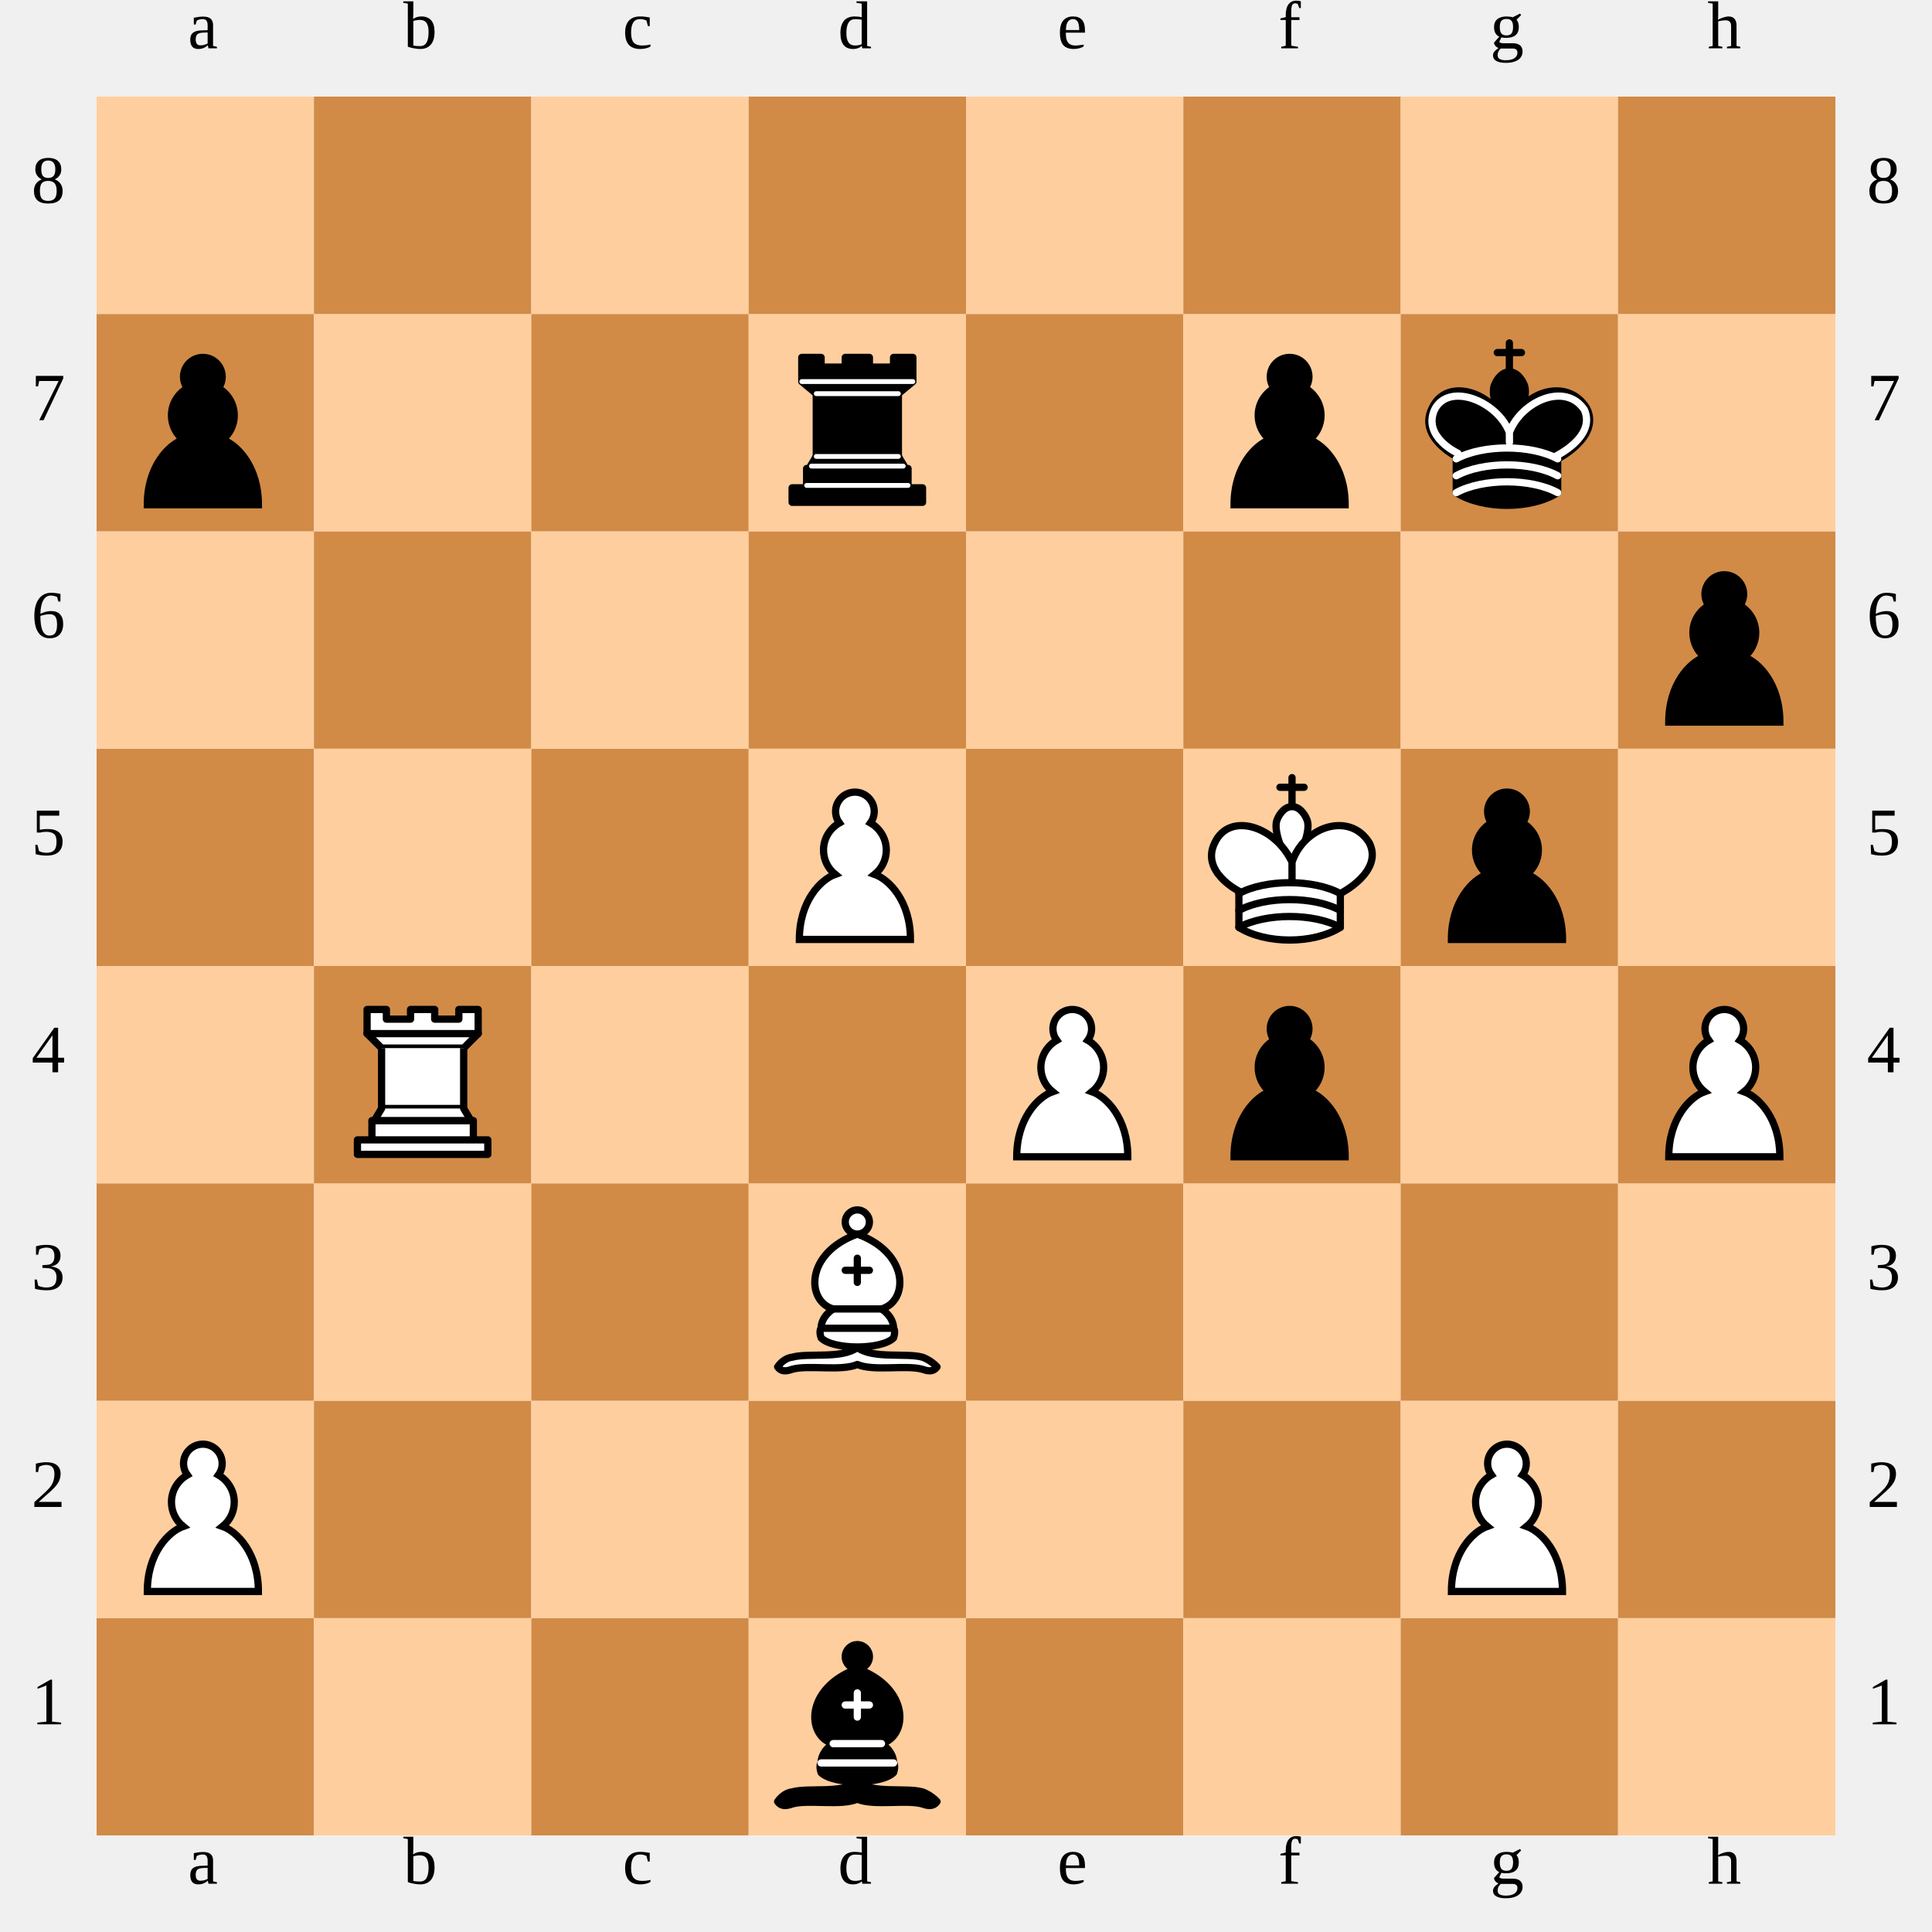
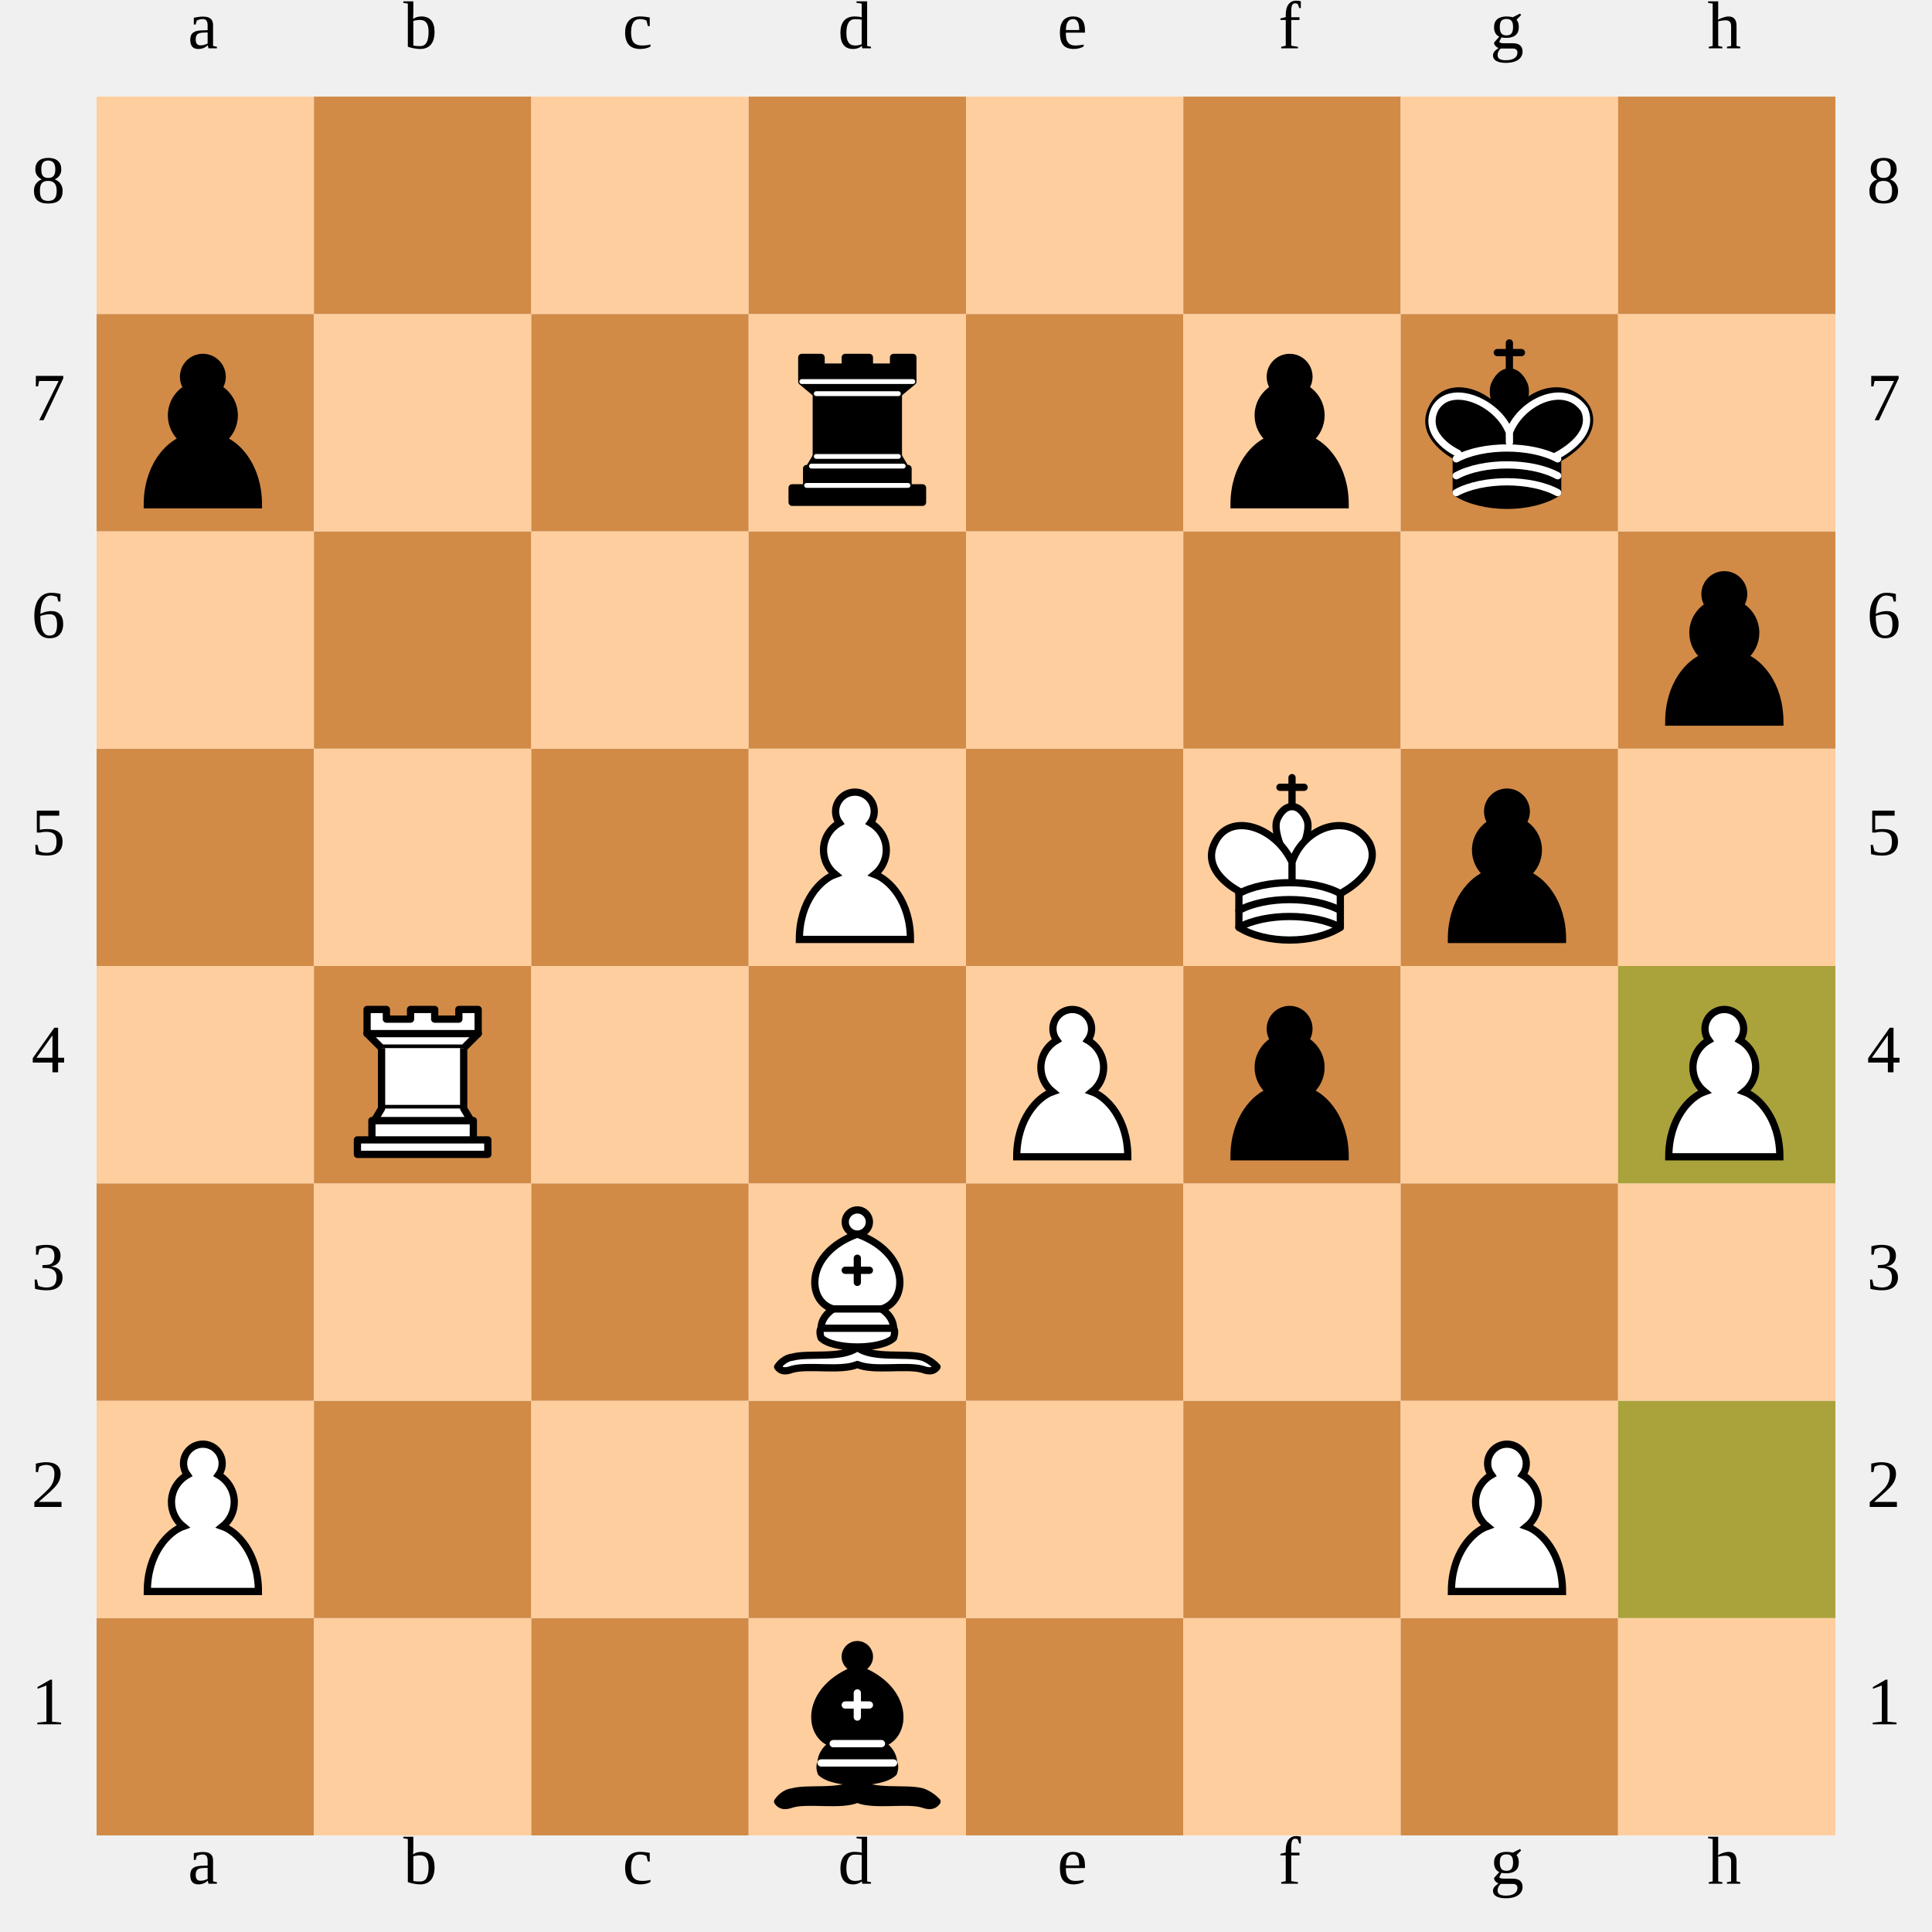
<svg xmlns="http://www.w3.org/2000/svg" xmlns:xlink="http://www.w3.org/1999/xlink" height="400" version="1.1" viewBox="0 0 400 400" width="400">
  <defs>
    <g class="white pawn" id="white-pawn">
      <path d="M22 9c-2.21 0-4 1.79-4 4 0 .89.29 1.71.78 2.38-1.95 1.12-3.28 3.21-3.28 5.62 0 2.03.94 3.84 2.41 5.03-3 1.06-7.41 5.55-7.41 13.47h23c0-7.92-4.41-12.41-7.41-13.47 1.47-1.19 2.41-3 2.41-5.03 0-2.41-1.33-4.5-3.28-5.62.49-.67.78-1.49.78-2.38 0-2.21-1.79-4-4-4z" fill="#fff" stroke="#000" stroke-linecap="round" stroke-width="1.5" />
    </g>
    <g class="white bishop" fill="none" fill-rule="evenodd" id="white-bishop" stroke="#000" stroke-linecap="round" stroke-linejoin="round" stroke-width="1.5">
      <g fill="#fff" stroke-linecap="butt">
        <path d="M9 36c3.39-.97 10.11.43 13.5-2 3.39 2.43 10.11 1.03 13.5 2 0 0 1.65.54 3 2-.68.97-1.65.99-3 .5-3.39-.97-10.11.46-13.5-1-3.39 1.46-10.11.03-13.5 1-1.354.49-2.323.47-3-.5 1.354-1.94 3-2 3-2zM15 32c2.5 2.5 12.5 2.5 15 0 .5-1.5 0-2 0-2 0-2.5-2.5-4-2.5-4 5.5-1.5 6-11.5-5-15.5-11 4-10.5 14-5 15.5 0 0-2.5 1.5-2.5 4 0 0-.5.5 0 2zM25 8a2.5 2.5 0 1 1-5 0 2.5 2.5 0 1 1 5 0z" />
      </g>
      <path d="M17.5 26h10M15 30h15m-7.5-14.5v5M20 18h5" stroke-linejoin="miter" />
    </g>
    <g class="white rook" fill="#fff" fill-rule="evenodd" id="white-rook" stroke="#000" stroke-linecap="round" stroke-linejoin="round" stroke-width="1.5">
      <path d="M9 39h27v-3H9v3zM12 36v-4h21v4H12zM11 14V9h4v2h5V9h5v2h5V9h4v5" stroke-linecap="butt" />
      <path d="M34 14l-3 3H14l-3-3" />
      <path d="M31 17v12.5H14V17" stroke-linecap="butt" stroke-linejoin="miter" />
      <path d="M31 29.5l1.5 2.5h-20l1.5-2.5" />
      <path d="M11 14h23" fill="none" stroke-linejoin="miter" />
    </g>
    <g class="white king" fill="none" fill-rule="evenodd" id="white-king" stroke="#000" stroke-linecap="round" stroke-linejoin="round" stroke-width="1.5">
      <path d="M22.5 11.63V6M20 8h5" stroke-linejoin="miter" />
      <path d="M22.5 25s4.5-7.5 3-10.5c0 0-1-2.5-3-2.5s-3 2.5-3 2.5c-1.5 3 3 10.5 3 10.5" fill="#fff" stroke-linecap="butt" stroke-linejoin="miter" />
      <path d="M11.5 37c5.5 3.5 15.5 3.5 21 0v-7s9-4.5 6-10.5c-4-6.5-13.5-3.5-16 4V27v-3.5c-3.5-7.5-13-10.5-16-4-3 6 5 10 5 10V37z" fill="#fff" />
      <path d="M11.5 30c5.5-3 15.5-3 21 0m-21 3.5c5.5-3 15.5-3 21 0m-21 3.5c5.5-3 15.5-3 21 0" />
    </g>
    <g class="black pawn" id="black-pawn">
      <path d="M22 9c-2.21 0-4 1.79-4 4 0 .89.29 1.71.78 2.38-1.95 1.12-3.28 3.21-3.28 5.62 0 2.03.94 3.84 2.41 5.03-3 1.06-7.41 5.55-7.41 13.47h23c0-7.92-4.41-12.41-7.41-13.47 1.47-1.19 2.41-3 2.41-5.03 0-2.41-1.33-4.5-3.28-5.62.49-.67.78-1.49.78-2.38 0-2.21-1.79-4-4-4z" stroke="#000" stroke-linecap="round" stroke-width="1.5" />
    </g>
    <g class="black bishop" fill="none" fill-rule="evenodd" id="black-bishop" stroke="#000" stroke-linecap="round" stroke-linejoin="round" stroke-width="1.5">
      <path d="M9 36c3.39-.97 10.11.43 13.5-2 3.39 2.43 10.11 1.03 13.5 2 0 0 1.65.54 3 2-.68.97-1.65.99-3 .5-3.39-.97-10.11.46-13.5-1-3.39 1.46-10.11.03-13.5 1-1.354.49-2.323.47-3-.5 1.354-1.94 3-2 3-2zm6-4c2.5 2.5 12.5 2.5 15 0 .5-1.5 0-2 0-2 0-2.5-2.5-4-2.5-4 5.5-1.5 6-11.5-5-15.5-11 4-10.5 14-5 15.5 0 0-2.5 1.5-2.5 4 0 0-.5.5 0 2zM25 8a2.5 2.5 0 1 1-5 0 2.5 2.5 0 1 1 5 0z" fill="#000" stroke-linecap="butt" />
      <path d="M17.5 26h10M15 30h15m-7.5-14.5v5M20 18h5" stroke="#fff" stroke-linejoin="miter" />
    </g>
    <g class="black rook" fill="#000" fill-rule="evenodd" id="black-rook" stroke="#000" stroke-linecap="round" stroke-linejoin="round" stroke-width="1.5">
      <path d="M9 39h27v-3H9v3zM12.5 32l1.5-2.5h17l1.5 2.5h-20zM12 36v-4h21v4H12z" stroke-linecap="butt" />
      <path d="M14 29.5v-13h17v13H14z" stroke-linecap="butt" stroke-linejoin="miter" />
      <path d="M14 16.5L11 14h23l-3 2.5H14zM11 14V9h4v2h5V9h5v2h5V9h4v5H11z" stroke-linecap="butt" />
      <path d="M12 35.5h21M13 31.5h19M14 29.5h17M14 16.5h17M11 14h23" fill="none" stroke="#fff" stroke-linejoin="miter" stroke-width="1" />
    </g>
    <g class="black king" fill="none" fill-rule="evenodd" id="black-king" stroke="#000" stroke-linecap="round" stroke-linejoin="round" stroke-width="1.5">
      <path d="M22.5 11.63V6" stroke-linejoin="miter" />
      <path d="M22.5 25s4.5-7.5 3-10.5c0 0-1-2.5-3-2.5s-3 2.5-3 2.5c-1.5 3 3 10.5 3 10.5" fill="#000" stroke-linecap="butt" stroke-linejoin="miter" />
      <path d="M11.5 37c5.5 3.5 15.5 3.5 21 0v-7s9-4.5 6-10.5c-4-6.5-13.5-3.5-16 4V27v-3.5c-3.5-7.5-13-10.5-16-4-3 6 5 10 5 10V37z" fill="#000" />
      <path d="M20 8h5" stroke-linejoin="miter" />
      <path d="M32 29.5s8.5-4 6.03-9.65C34.15 14 25 18 22.5 24.5l.01 2.1-.01-2.1C20 18 9.906 14 6.997 19.85c-2.497 5.65 4.853 9 4.853 9M11.5 30c5.5-3 15.5-3 21 0m-21 3.5c5.5-3 15.5-3 21 0m-21 3.5c5.5-3 15.5-3 21 0" stroke="#fff" />
    </g>
  </defs>
  <rect class="square dark a1" fill="#d18b47" height="45" stroke="none" width="45" x="20" y="335" />
  <rect class="square light b1" fill="#ffce9e" height="45" stroke="none" width="45" x="65" y="335" />
  <rect class="square dark c1" fill="#d18b47" height="45" stroke="none" width="45" x="110" y="335" />
  <rect class="square light d1" fill="#ffce9e" height="45" stroke="none" width="45" x="155" y="335" />
  <use transform="translate(155, 335)" xlink:href="#black-bishop" />
  <rect class="square dark e1" fill="#d18b47" height="45" stroke="none" width="45" x="200" y="335" />
  <rect class="square light f1" fill="#ffce9e" height="45" stroke="none" width="45" x="245" y="335" />
  <rect class="square dark g1" fill="#d18b47" height="45" stroke="none" width="45" x="290" y="335" />
  <rect class="square light h1" fill="#ffce9e" height="45" stroke="none" width="45" x="335" y="335" />
  <rect class="square light a2" fill="#ffce9e" height="45" stroke="none" width="45" x="20" y="290" />
  <use transform="translate(20, 290)" xlink:href="#white-pawn" />
  <rect class="square dark b2" fill="#d18b47" height="45" stroke="none" width="45" x="65" y="290" />
  <rect class="square light c2" fill="#ffce9e" height="45" stroke="none" width="45" x="110" y="290" />
  <rect class="square dark d2" fill="#d18b47" height="45" stroke="none" width="45" x="155" y="290" />
  <rect class="square light e2" fill="#ffce9e" height="45" stroke="none" width="45" x="200" y="290" />
  <rect class="square dark f2" fill="#d18b47" height="45" stroke="none" width="45" x="245" y="290" />
  <rect class="square light g2" fill="#ffce9e" height="45" stroke="none" width="45" x="290" y="290" />
  <use transform="translate(290, 290)" xlink:href="#white-pawn" />
-   <rect class="square dark h2" fill="#d18b47" height="45" stroke="none" width="45" x="335" y="290" />
+   <rect class="square dark lastmove h2" fill="#aaa23b" height="45" stroke="none" width="45" x="335" y="290" />
  <rect class="square dark a3" fill="#d18b47" height="45" stroke="none" width="45" x="20" y="245" />
  <rect class="square light b3" fill="#ffce9e" height="45" stroke="none" width="45" x="65" y="245" />
  <rect class="square dark c3" fill="#d18b47" height="45" stroke="none" width="45" x="110" y="245" />
  <rect class="square light d3" fill="#ffce9e" height="45" stroke="none" width="45" x="155" y="245" />
  <use transform="translate(155, 245)" xlink:href="#white-bishop" />
  <rect class="square dark e3" fill="#d18b47" height="45" stroke="none" width="45" x="200" y="245" />
  <rect class="square light f3" fill="#ffce9e" height="45" stroke="none" width="45" x="245" y="245" />
  <rect class="square dark g3" fill="#d18b47" height="45" stroke="none" width="45" x="290" y="245" />
  <rect class="square light h3" fill="#ffce9e" height="45" stroke="none" width="45" x="335" y="245" />
  <rect class="square light a4" fill="#ffce9e" height="45" stroke="none" width="45" x="20" y="200" />
  <rect class="square dark b4" fill="#d18b47" height="45" stroke="none" width="45" x="65" y="200" />
  <use transform="translate(65, 200)" xlink:href="#white-rook" />
  <rect class="square light c4" fill="#ffce9e" height="45" stroke="none" width="45" x="110" y="200" />
  <rect class="square dark d4" fill="#d18b47" height="45" stroke="none" width="45" x="155" y="200" />
  <rect class="square light e4" fill="#ffce9e" height="45" stroke="none" width="45" x="200" y="200" />
  <use transform="translate(200, 200)" xlink:href="#white-pawn" />
  <rect class="square dark f4" fill="#d18b47" height="45" stroke="none" width="45" x="245" y="200" />
  <use transform="translate(245, 200)" xlink:href="#black-pawn" />
  <rect class="square light g4" fill="#ffce9e" height="45" stroke="none" width="45" x="290" y="200" />
-   <rect class="square dark h4" fill="#d18b47" height="45" stroke="none" width="45" x="335" y="200" />
+   <rect class="square dark lastmove h4" fill="#aaa23b" height="45" stroke="none" width="45" x="335" y="200" />
  <use transform="translate(335, 200)" xlink:href="#white-pawn" />
  <rect class="square dark a5" fill="#d18b47" height="45" stroke="none" width="45" x="20" y="155" />
  <rect class="square light b5" fill="#ffce9e" height="45" stroke="none" width="45" x="65" y="155" />
  <rect class="square dark c5" fill="#d18b47" height="45" stroke="none" width="45" x="110" y="155" />
  <rect class="square light d5" fill="#ffce9e" height="45" stroke="none" width="45" x="155" y="155" />
  <use transform="translate(155, 155)" xlink:href="#white-pawn" />
  <rect class="square dark e5" fill="#d18b47" height="45" stroke="none" width="45" x="200" y="155" />
  <rect class="square light f5" fill="#ffce9e" height="45" stroke="none" width="45" x="245" y="155" />
  <use transform="translate(245, 155)" xlink:href="#white-king" />
  <rect class="square dark g5" fill="#d18b47" height="45" stroke="none" width="45" x="290" y="155" />
  <use transform="translate(290, 155)" xlink:href="#black-pawn" />
  <rect class="square light h5" fill="#ffce9e" height="45" stroke="none" width="45" x="335" y="155" />
  <rect class="square light a6" fill="#ffce9e" height="45" stroke="none" width="45" x="20" y="110" />
  <rect class="square dark b6" fill="#d18b47" height="45" stroke="none" width="45" x="65" y="110" />
  <rect class="square light c6" fill="#ffce9e" height="45" stroke="none" width="45" x="110" y="110" />
  <rect class="square dark d6" fill="#d18b47" height="45" stroke="none" width="45" x="155" y="110" />
  <rect class="square light e6" fill="#ffce9e" height="45" stroke="none" width="45" x="200" y="110" />
  <rect class="square dark f6" fill="#d18b47" height="45" stroke="none" width="45" x="245" y="110" />
  <rect class="square light g6" fill="#ffce9e" height="45" stroke="none" width="45" x="290" y="110" />
  <rect class="square dark h6" fill="#d18b47" height="45" stroke="none" width="45" x="335" y="110" />
  <use transform="translate(335, 110)" xlink:href="#black-pawn" />
  <rect class="square dark a7" fill="#d18b47" height="45" stroke="none" width="45" x="20" y="65" />
  <use transform="translate(20, 65)" xlink:href="#black-pawn" />
  <rect class="square light b7" fill="#ffce9e" height="45" stroke="none" width="45" x="65" y="65" />
  <rect class="square dark c7" fill="#d18b47" height="45" stroke="none" width="45" x="110" y="65" />
  <rect class="square light d7" fill="#ffce9e" height="45" stroke="none" width="45" x="155" y="65" />
  <use transform="translate(155, 65)" xlink:href="#black-rook" />
  <rect class="square dark e7" fill="#d18b47" height="45" stroke="none" width="45" x="200" y="65" />
  <rect class="square light f7" fill="#ffce9e" height="45" stroke="none" width="45" x="245" y="65" />
  <use transform="translate(245, 65)" xlink:href="#black-pawn" />
  <rect class="square dark g7" fill="#d18b47" height="45" stroke="none" width="45" x="290" y="65" />
  <use transform="translate(290, 65)" xlink:href="#black-king" />
  <rect class="square light h7" fill="#ffce9e" height="45" stroke="none" width="45" x="335" y="65" />
  <rect class="square light a8" fill="#ffce9e" height="45" stroke="none" width="45" x="20" y="20" />
  <rect class="square dark b8" fill="#d18b47" height="45" stroke="none" width="45" x="65" y="20" />
  <rect class="square light c8" fill="#ffce9e" height="45" stroke="none" width="45" x="110" y="20" />
  <rect class="square dark d8" fill="#d18b47" height="45" stroke="none" width="45" x="155" y="20" />
  <rect class="square light e8" fill="#ffce9e" height="45" stroke="none" width="45" x="200" y="20" />
  <rect class="square dark f8" fill="#d18b47" height="45" stroke="none" width="45" x="245" y="20" />
  <rect class="square light g8" fill="#ffce9e" height="45" stroke="none" width="45" x="290" y="20" />
  <rect class="square dark h8" fill="#d18b47" height="45" stroke="none" width="45" x="335" y="20" />
  <text alignment-baseline="middle" font-size="14" text-anchor="middle" x="42" y="10">a</text>
  <text alignment-baseline="middle" font-size="14" text-anchor="middle" x="42" y="390">a</text>
  <text alignment-baseline="middle" font-size="14" text-anchor="middle" x="87" y="10">b</text>
  <text alignment-baseline="middle" font-size="14" text-anchor="middle" x="87" y="390">b</text>
  <text alignment-baseline="middle" font-size="14" text-anchor="middle" x="132" y="10">c</text>
  <text alignment-baseline="middle" font-size="14" text-anchor="middle" x="132" y="390">c</text>
  <text alignment-baseline="middle" font-size="14" text-anchor="middle" x="177" y="10">d</text>
  <text alignment-baseline="middle" font-size="14" text-anchor="middle" x="177" y="390">d</text>
  <text alignment-baseline="middle" font-size="14" text-anchor="middle" x="222" y="10">e</text>
  <text alignment-baseline="middle" font-size="14" text-anchor="middle" x="222" y="390">e</text>
  <text alignment-baseline="middle" font-size="14" text-anchor="middle" x="267" y="10">f</text>
  <text alignment-baseline="middle" font-size="14" text-anchor="middle" x="267" y="390">f</text>
  <text alignment-baseline="middle" font-size="14" text-anchor="middle" x="312" y="10">g</text>
  <text alignment-baseline="middle" font-size="14" text-anchor="middle" x="312" y="390">g</text>
  <text alignment-baseline="middle" font-size="14" text-anchor="middle" x="357" y="10">h</text>
  <text alignment-baseline="middle" font-size="14" text-anchor="middle" x="357" y="390">h</text>
  <text alignment-baseline="middle" font-size="14" text-anchor="middle" x="10" y="357">1</text>
  <text alignment-baseline="middle" font-size="14" text-anchor="middle" x="390" y="357">1</text>
  <text alignment-baseline="middle" font-size="14" text-anchor="middle" x="10" y="312">2</text>
  <text alignment-baseline="middle" font-size="14" text-anchor="middle" x="390" y="312">2</text>
  <text alignment-baseline="middle" font-size="14" text-anchor="middle" x="10" y="267">3</text>
  <text alignment-baseline="middle" font-size="14" text-anchor="middle" x="390" y="267">3</text>
  <text alignment-baseline="middle" font-size="14" text-anchor="middle" x="10" y="222">4</text>
  <text alignment-baseline="middle" font-size="14" text-anchor="middle" x="390" y="222">4</text>
  <text alignment-baseline="middle" font-size="14" text-anchor="middle" x="10" y="177">5</text>
  <text alignment-baseline="middle" font-size="14" text-anchor="middle" x="390" y="177">5</text>
  <text alignment-baseline="middle" font-size="14" text-anchor="middle" x="10" y="132">6</text>
  <text alignment-baseline="middle" font-size="14" text-anchor="middle" x="390" y="132">6</text>
  <text alignment-baseline="middle" font-size="14" text-anchor="middle" x="10" y="87">7</text>
  <text alignment-baseline="middle" font-size="14" text-anchor="middle" x="390" y="87">7</text>
  <text alignment-baseline="middle" font-size="14" text-anchor="middle" x="10" y="42">8</text>
  <text alignment-baseline="middle" font-size="14" text-anchor="middle" x="390" y="42">8</text>
</svg>
